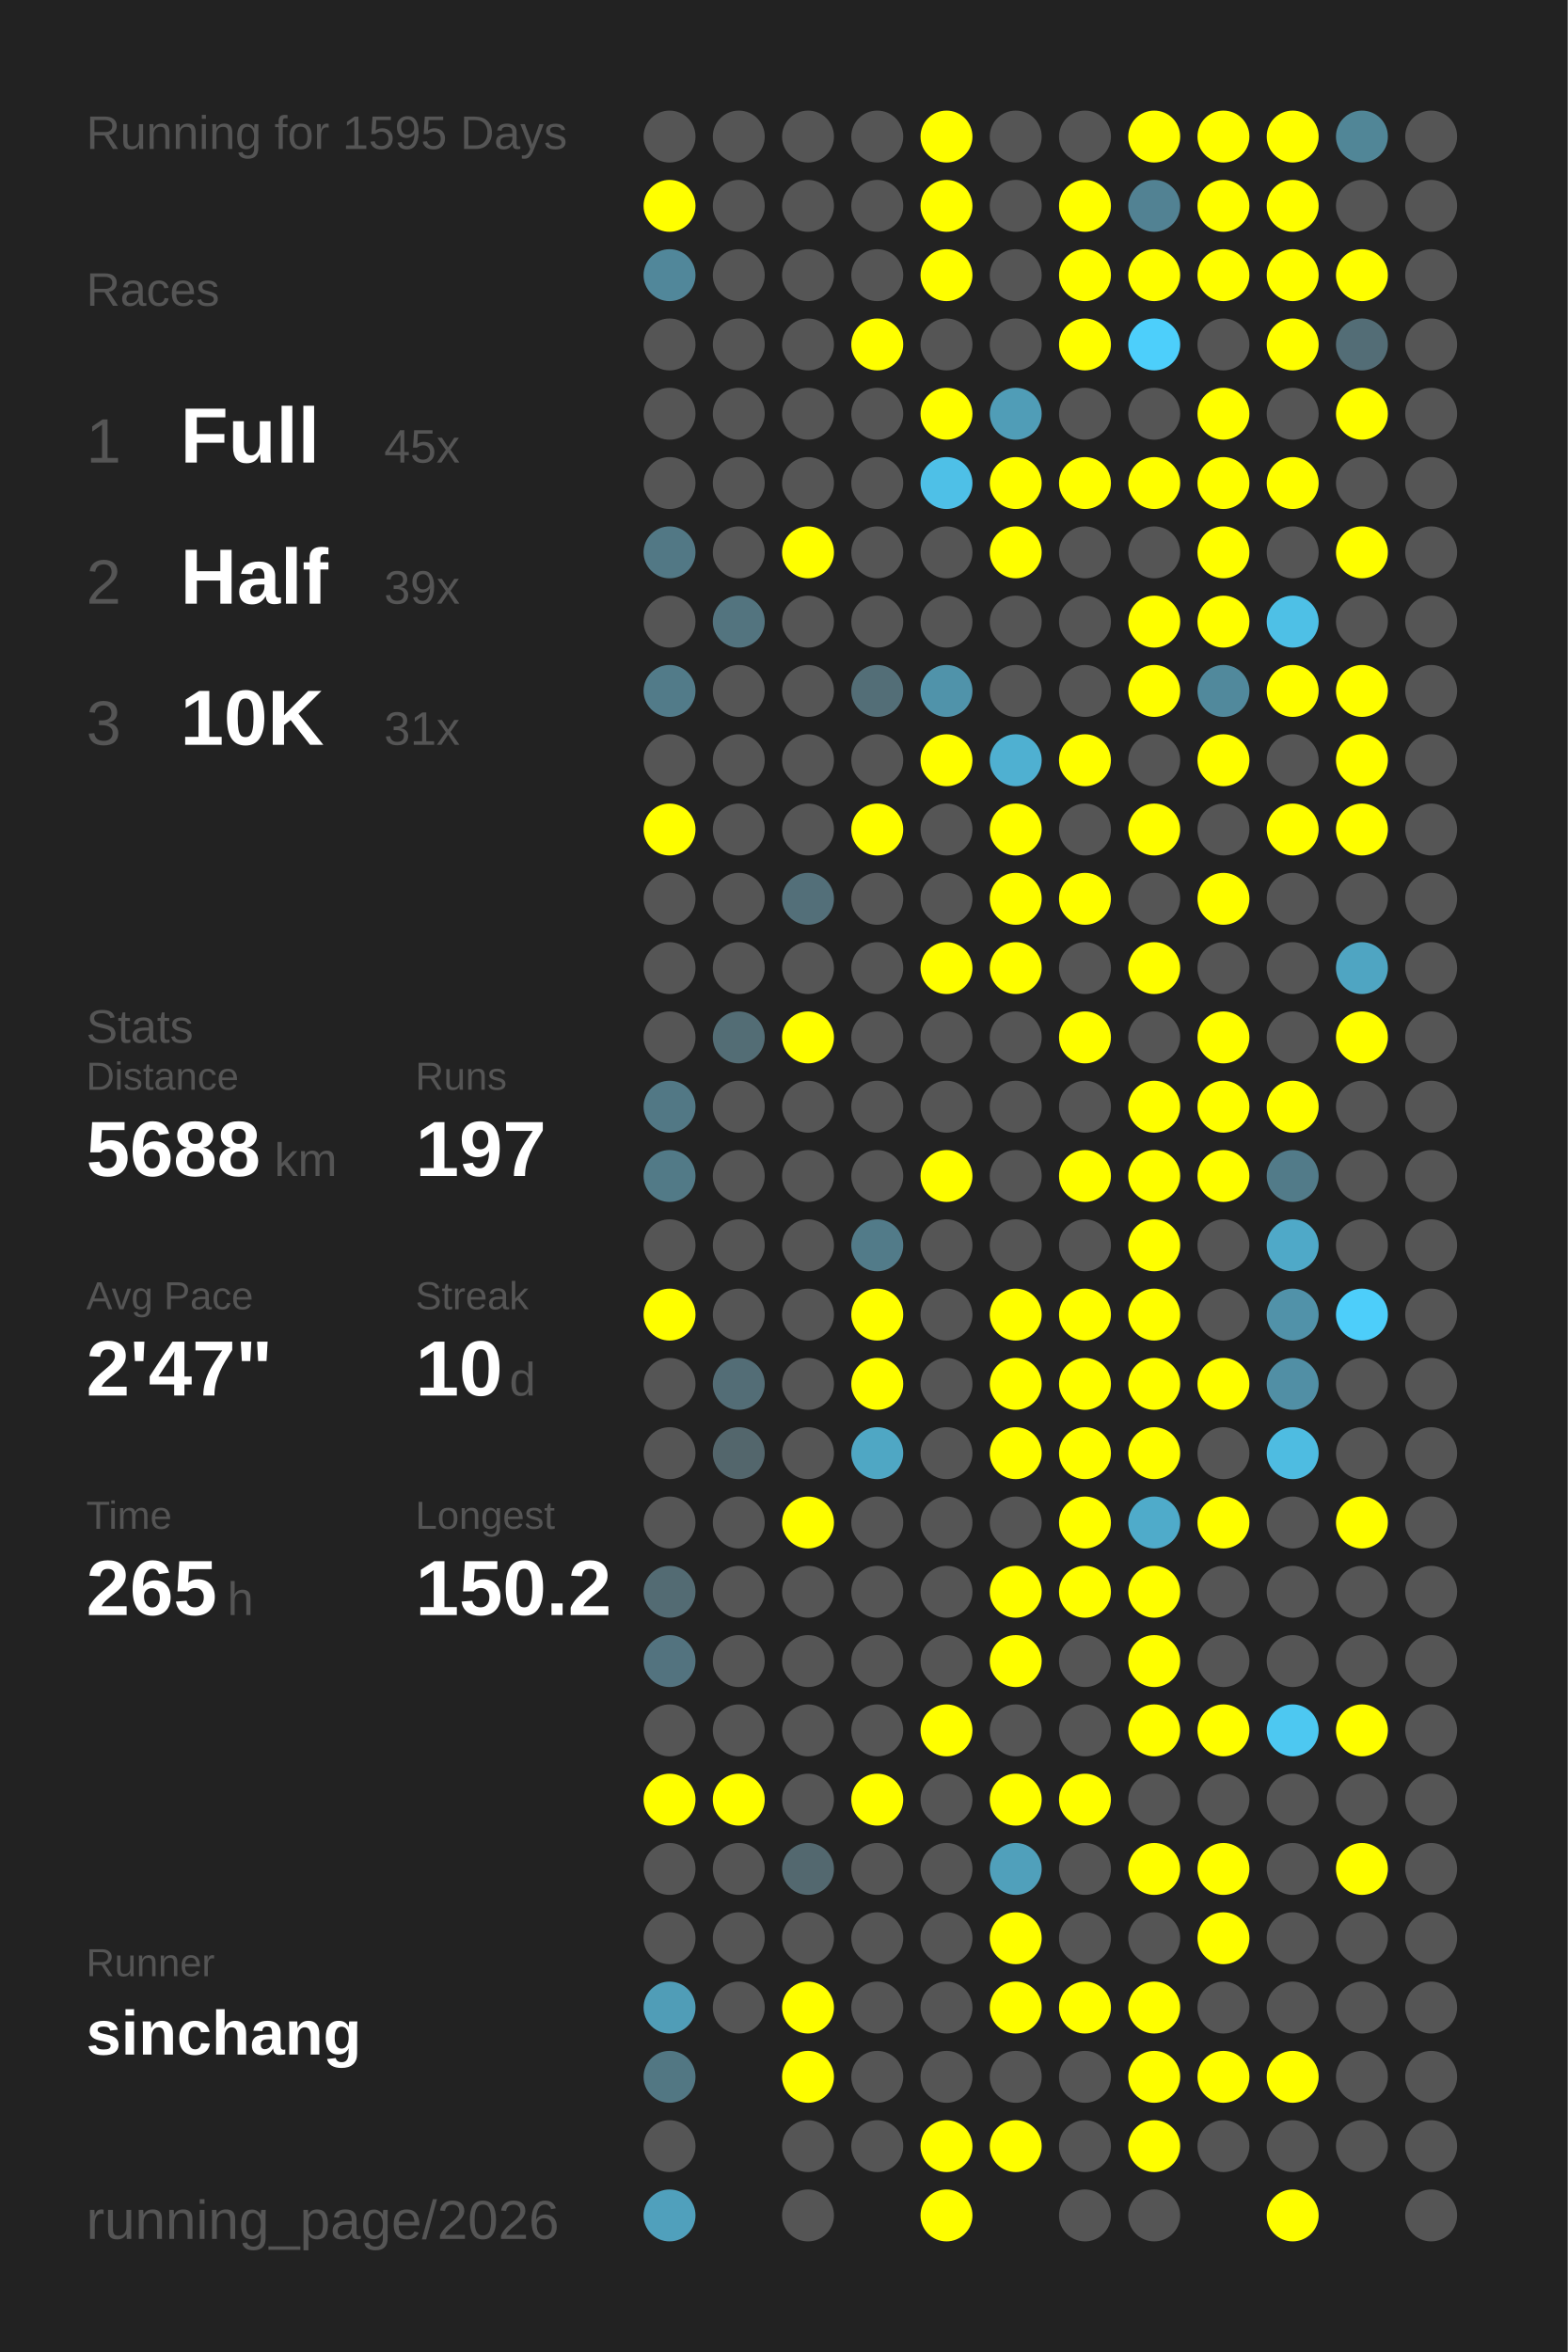
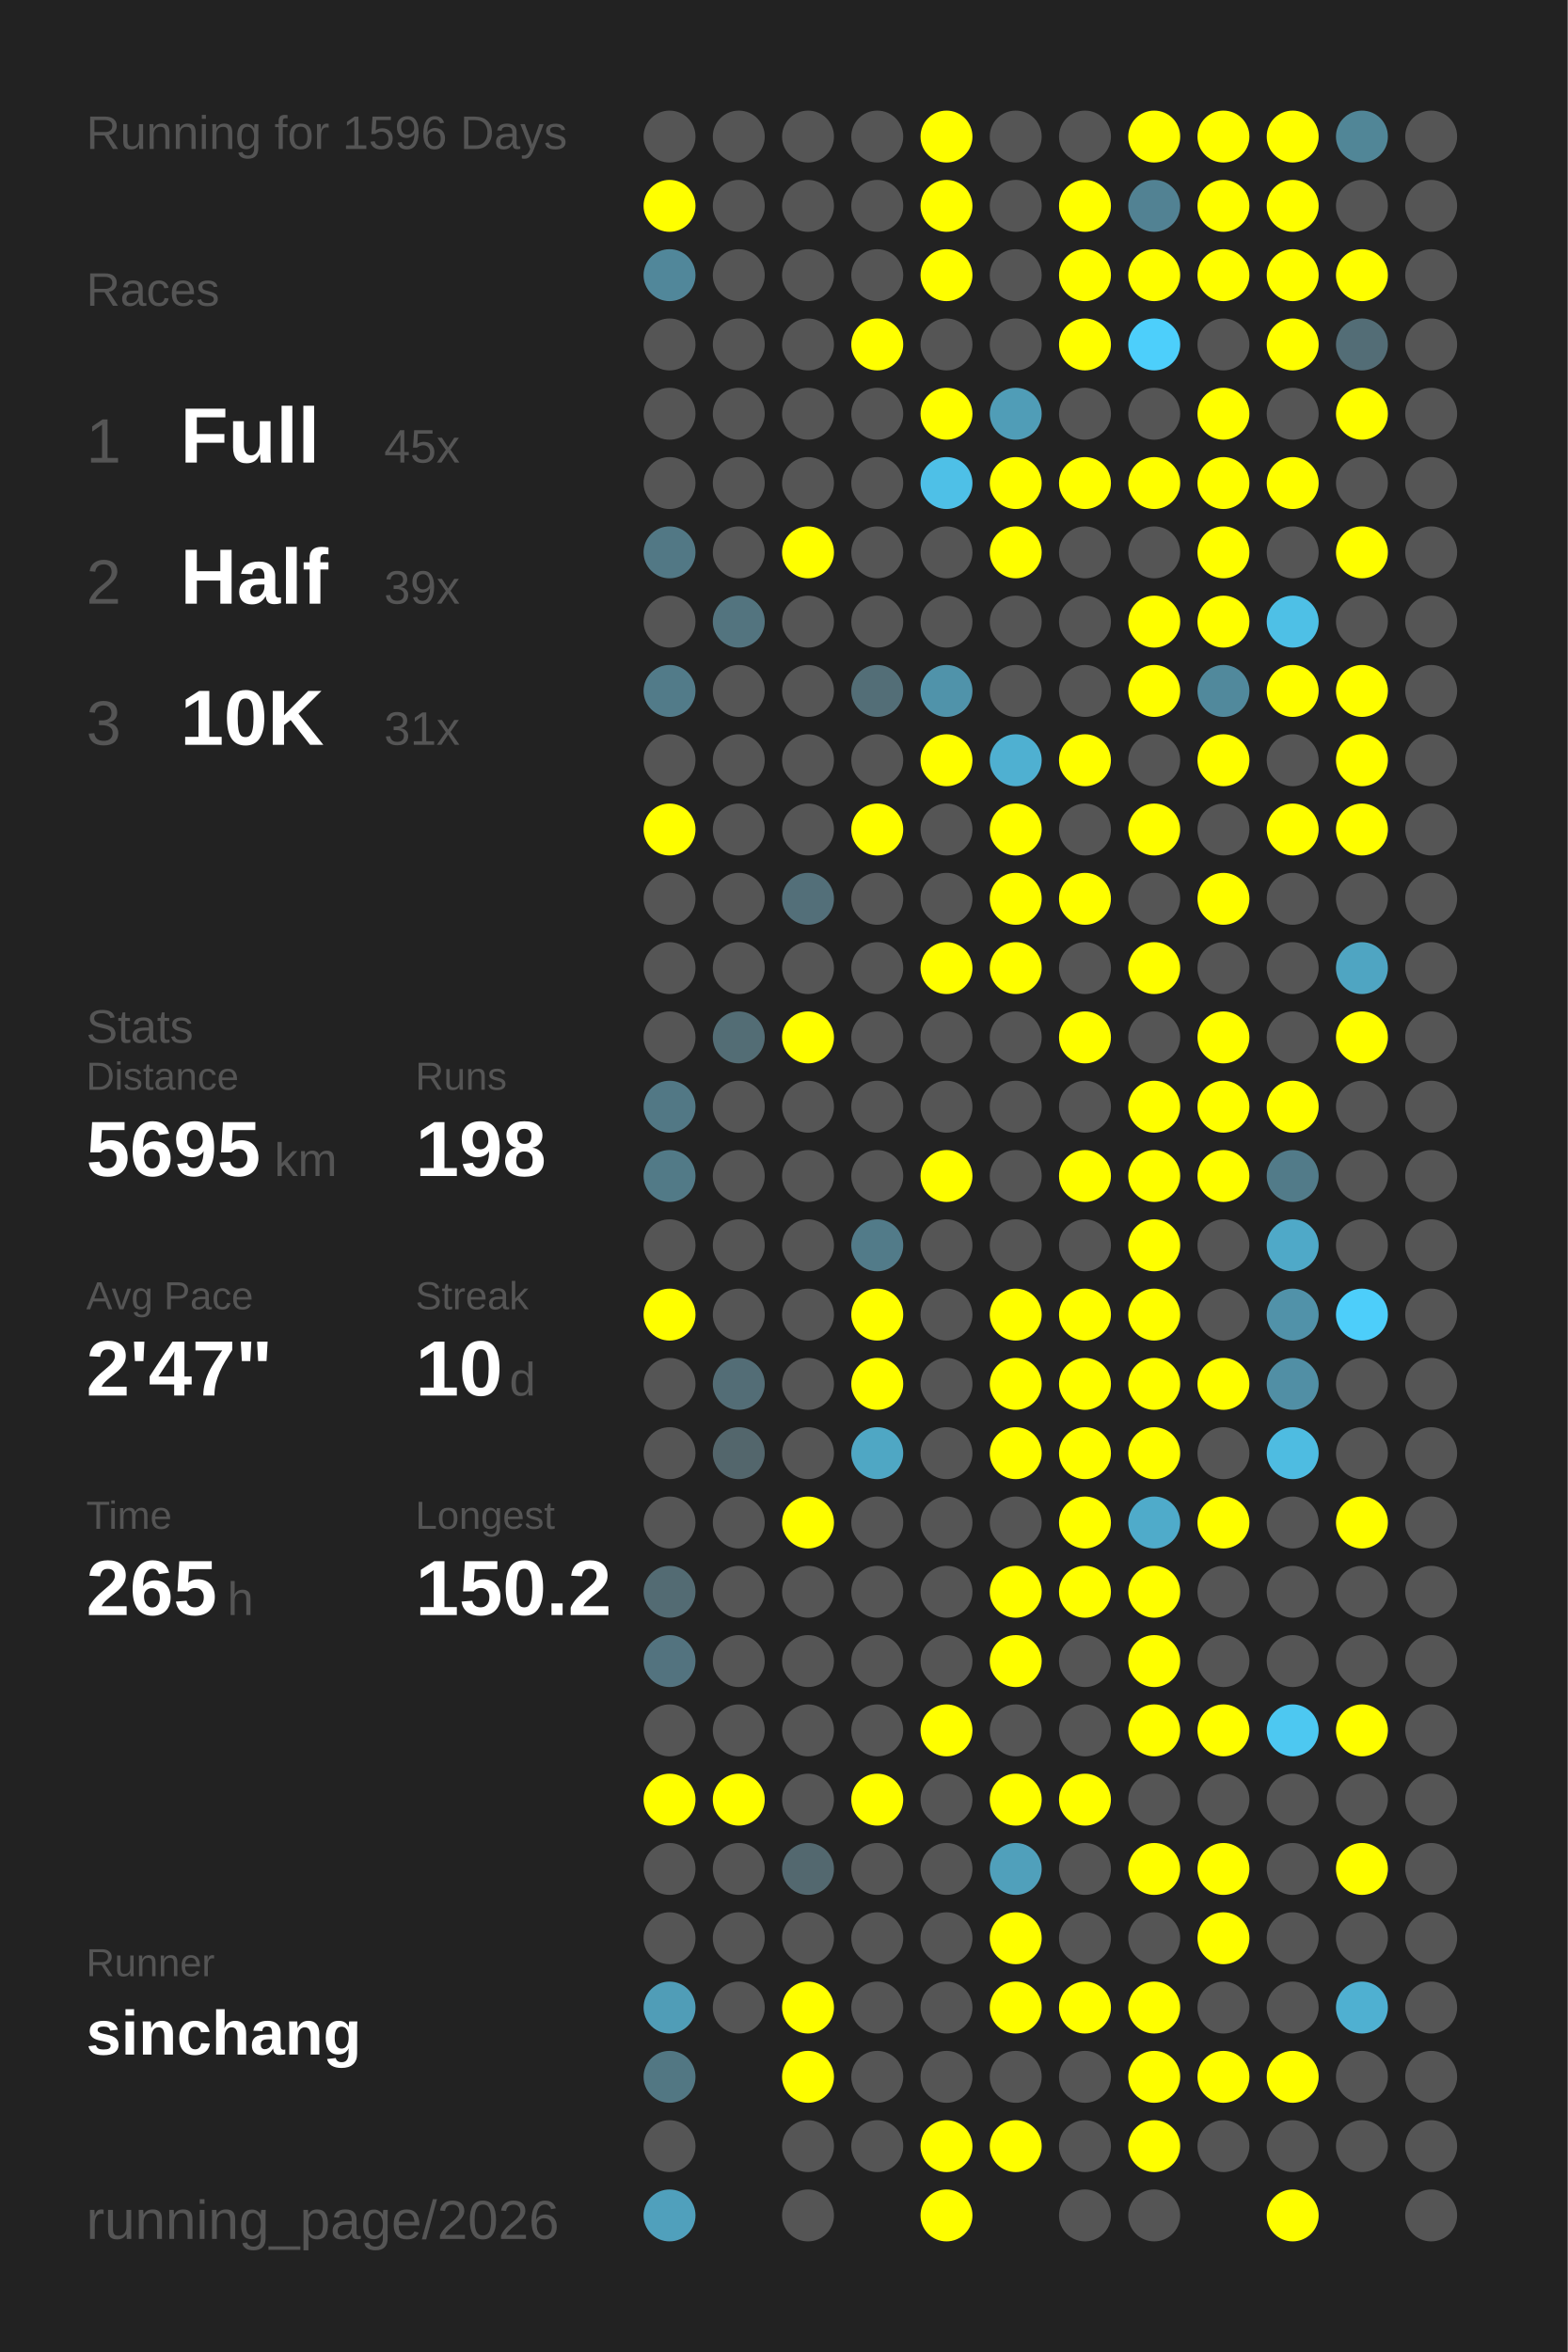
<svg xmlns="http://www.w3.org/2000/svg" baseProfile="full" height="300mm" version="1.1" viewBox="0,0,200,300" width="200mm">
  <defs />
  <rect fill="#222222" height="300" width="200" x="0" y="0" />
-   <text fill="#555555" style="font-size:6px; font-family:Arial;" x="11" y="19">Running for 1595 Days</text>
+   <text fill="#555555" style="font-size:6px; font-family:Arial;" x="11" y="19">Running for 1596 Days</text>
  <text fill="#555555" style="font-size:6px; font-family:Arial;" x="11" y="39">Races</text>
  <text fill="#555555" style="font-size:8px; font-family:Arial;" x="11" y="59">1</text>
  <text fill="#FFFFFF" style="font-size:10px; font-family:Arial; font-weight:bold;" x="23" y="59">Full</text>
  <text fill="#555555" style="font-size:6px; font-family:Arial;" x="49" y="59">45x</text>
  <text fill="#555555" style="font-size:8px; font-family:Arial;" x="11" y="77">2</text>
  <text fill="#FFFFFF" style="font-size:10px; font-family:Arial; font-weight:bold;" x="23" y="77">Half</text>
  <text fill="#555555" style="font-size:6px; font-family:Arial;" x="49" y="77">39x</text>
  <text fill="#555555" style="font-size:8px; font-family:Arial;" x="11" y="95">3</text>
  <text fill="#FFFFFF" style="font-size:10px; font-family:Arial; font-weight:bold;" x="23" y="95">10K</text>
  <text fill="#555555" style="font-size:6px; font-family:Arial;" x="49" y="95">31x</text>
  <text fill="#555555" style="font-size:6px; font-family:Arial;" x="11" y="133">Stats</text>
  <text fill="#555555" style="font-size:5px; font-family:Arial;" x="11" y="139">Distance</text>
-   <text fill="#FFFFFF" style="font-size:10px; font-family:Arial; font-weight:bold;" x="11" y="150">5688</text>
+   <text fill="#FFFFFF" style="font-size:10px; font-family:Arial; font-weight:bold;" x="11" y="150">5695</text>
  <text fill="#555555" style="font-size:6px; font-family:Arial;" x="35" y="150">km</text>
  <text fill="#555555" style="font-size:5px; font-family:Arial;" x="53" y="139">Runs</text>
-   <text fill="#FFFFFF" style="font-size:10px; font-family:Arial; font-weight:bold;" x="53" y="150">197</text>
+   <text fill="#FFFFFF" style="font-size:10px; font-family:Arial; font-weight:bold;" x="53" y="150">198</text>
  <text fill="#555555" style="font-size:5px; font-family:Arial;" x="11" y="167">Avg Pace</text>
  <text fill="#FFFFFF" style="font-size:10px; font-family:Arial; font-weight:bold;" x="11" y="178">2'47"</text>
  <text fill="#555555" style="font-size:5px; font-family:Arial;" x="53" y="167">Streak</text>
  <text fill="#FFFFFF" style="font-size:10px; font-family:Arial; font-weight:bold;" x="53" y="178">10</text>
  <text fill="#555555" style="font-size:6px; font-family:Arial;" x="65" y="178">d</text>
  <text fill="#555555" style="font-size:5px; font-family:Arial;" x="11" y="195">Time</text>
  <text fill="#FFFFFF" style="font-size:10px; font-family:Arial; font-weight:bold;" x="11" y="206">265</text>
  <text fill="#555555" style="font-size:6px; font-family:Arial;" x="29" y="206">h</text>
  <text fill="#555555" style="font-size:5px; font-family:Arial;" x="53" y="195">Longest</text>
  <text fill="#FFFFFF" style="font-size:10px; font-family:Arial; font-weight:bold;" x="53" y="206">150.2</text>
  <text fill="#555555" style="font-size:5px; font-family:Arial;" x="11" y="252.065">Runner</text>
  <text fill="#FFFFFF" style="font-size:8px; font-family:Arial; font-weight:bold;" x="11" y="262.065">sinchang</text>
  <text fill="#555555" style="font-size:7px; font-family:Arial;" x="11" y="285.581">running_page/2026</text>
  <circle cx="85.417" cy="17.419" fill="#555555" r="3.312" />
  <circle cx="85.417" cy="26.258" fill="#FFFF00" r="3.312" />
  <circle cx="85.417" cy="35.097" fill="#51879a" r="3.312" />
  <circle cx="85.417" cy="43.935" fill="#555555" r="3.312" />
  <circle cx="85.417" cy="52.774" fill="#555555" r="3.312" />
  <circle cx="85.417" cy="61.613" fill="#555555" r="3.312" />
  <circle cx="85.417" cy="70.452" fill="#527885" r="3.312" />
  <circle cx="85.417" cy="79.29" fill="#555555" r="3.312" />
  <circle cx="85.417" cy="88.129" fill="#527b89" r="3.312" />
  <circle cx="85.417" cy="96.968" fill="#555555" r="3.312" />
  <circle cx="85.417" cy="105.806" fill="#FFFF00" r="3.312" />
  <circle cx="85.417" cy="114.645" fill="#555555" r="3.312" />
  <circle cx="85.417" cy="123.484" fill="#555555" r="3.312" />
  <circle cx="85.417" cy="132.323" fill="#555555" r="3.312" />
  <circle cx="85.417" cy="141.161" fill="#527885" r="3.312" />
  <circle cx="85.417" cy="150" fill="#527a87" r="3.312" />
  <circle cx="85.417" cy="158.839" fill="#555555" r="3.312" />
  <circle cx="85.417" cy="167.677" fill="#FFFF00" r="3.312" />
  <circle cx="85.417" cy="176.516" fill="#555555" r="3.312" />
  <circle cx="85.417" cy="185.355" fill="#555555" r="3.312" />
  <circle cx="85.417" cy="194.194" fill="#555555" r="3.312" />
  <circle cx="85.417" cy="203.032" fill="#536b73" r="3.312" />
  <circle cx="85.417" cy="211.871" fill="#53737f" r="3.312" />
  <circle cx="85.417" cy="220.71" fill="#555555" r="3.312" />
  <circle cx="85.417" cy="229.548" fill="#FFFF00" r="3.312" />
  <circle cx="85.417" cy="238.387" fill="#555555" r="3.312" />
  <circle cx="85.417" cy="247.226" fill="#555555" r="3.312" />
  <circle cx="85.417" cy="256.065" fill="#509db7" r="3.312" />
  <circle cx="85.417" cy="264.903" fill="#527783" r="3.312" />
  <circle cx="85.417" cy="273.742" fill="#555555" r="3.312" />
  <circle cx="85.417" cy="282.581" fill="#50a0bc" r="3.312" />
  <circle cx="94.25" cy="17.419" fill="#555555" r="3.312" />
  <circle cx="94.25" cy="26.258" fill="#555555" r="3.312" />
  <circle cx="94.25" cy="35.097" fill="#555555" r="3.312" />
  <circle cx="94.25" cy="43.935" fill="#555555" r="3.312" />
  <circle cx="94.25" cy="52.774" fill="#555555" r="3.312" />
  <circle cx="94.25" cy="61.613" fill="#555555" r="3.312" />
  <circle cx="94.25" cy="70.452" fill="#555555" r="3.312" />
  <circle cx="94.25" cy="79.29" fill="#53747f" r="3.312" />
  <circle cx="94.25" cy="88.129" fill="#555555" r="3.312" />
  <circle cx="94.25" cy="96.968" fill="#555555" r="3.312" />
  <circle cx="94.25" cy="105.806" fill="#555555" r="3.312" />
  <circle cx="94.25" cy="114.645" fill="#555555" r="3.312" />
  <circle cx="94.25" cy="123.484" fill="#555555" r="3.312" />
  <circle cx="94.25" cy="132.323" fill="#536d75" r="3.312" />
  <circle cx="94.25" cy="141.161" fill="#555555" r="3.312" />
  <circle cx="94.25" cy="150" fill="#555555" r="3.312" />
  <circle cx="94.25" cy="158.839" fill="#555555" r="3.312" />
  <circle cx="94.25" cy="167.677" fill="#555555" r="3.312" />
  <circle cx="94.25" cy="176.516" fill="#536d76" r="3.312" />
  <circle cx="94.25" cy="185.355" fill="#53666c" r="3.312" />
  <circle cx="94.25" cy="194.194" fill="#555555" r="3.312" />
  <circle cx="94.25" cy="203.032" fill="#555555" r="3.312" />
  <circle cx="94.25" cy="211.871" fill="#555555" r="3.312" />
  <circle cx="94.25" cy="220.71" fill="#555555" r="3.312" />
  <circle cx="94.25" cy="229.548" fill="#FFFF00" r="3.312" />
  <circle cx="94.25" cy="238.387" fill="#555555" r="3.312" />
  <circle cx="94.25" cy="247.226" fill="#555555" r="3.312" />
  <circle cx="94.25" cy="256.065" fill="#555555" r="3.312" />
  <circle cx="103.083" cy="17.419" fill="#555555" r="3.312" />
  <circle cx="103.083" cy="26.258" fill="#555555" r="3.312" />
  <circle cx="103.083" cy="35.097" fill="#555555" r="3.312" />
  <circle cx="103.083" cy="43.935" fill="#555555" r="3.312" />
  <circle cx="103.083" cy="52.774" fill="#555555" r="3.312" />
  <circle cx="103.083" cy="61.613" fill="#555555" r="3.312" />
  <circle cx="103.083" cy="70.452" fill="#FFFF00" r="3.312" />
  <circle cx="103.083" cy="79.29" fill="#555555" r="3.312" />
  <circle cx="103.083" cy="88.129" fill="#555555" r="3.312" />
  <circle cx="103.083" cy="96.968" fill="#555555" r="3.312" />
  <circle cx="103.083" cy="105.806" fill="#555555" r="3.312" />
  <circle cx="103.083" cy="114.645" fill="#536f79" r="3.312" />
  <circle cx="103.083" cy="123.484" fill="#555555" r="3.312" />
  <circle cx="103.083" cy="132.323" fill="#FFFF00" r="3.312" />
  <circle cx="103.083" cy="141.161" fill="#555555" r="3.312" />
  <circle cx="103.083" cy="150" fill="#555555" r="3.312" />
  <circle cx="103.083" cy="158.839" fill="#555555" r="3.312" />
  <circle cx="103.083" cy="167.677" fill="#555555" r="3.312" />
  <circle cx="103.083" cy="176.516" fill="#555555" r="3.312" />
  <circle cx="103.083" cy="185.355" fill="#555555" r="3.312" />
  <circle cx="103.083" cy="194.194" fill="#FFFF00" r="3.312" />
  <circle cx="103.083" cy="203.032" fill="#555555" r="3.312" />
  <circle cx="103.083" cy="211.871" fill="#555555" r="3.312" />
  <circle cx="103.083" cy="220.71" fill="#555555" r="3.312" />
  <circle cx="103.083" cy="229.548" fill="#555555" r="3.312" />
  <circle cx="103.083" cy="238.387" fill="#53686f" r="3.312" />
  <circle cx="103.083" cy="247.226" fill="#555555" r="3.312" />
  <circle cx="103.083" cy="256.065" fill="#FFFF00" r="3.312" />
  <circle cx="103.083" cy="264.903" fill="#FFFF00" r="3.312" />
  <circle cx="103.083" cy="273.742" fill="#555555" r="3.312" />
  <circle cx="103.083" cy="282.581" fill="#555555" r="3.312" />
  <circle cx="111.917" cy="17.419" fill="#555555" r="3.312" />
  <circle cx="111.917" cy="26.258" fill="#555555" r="3.312" />
  <circle cx="111.917" cy="35.097" fill="#555555" r="3.312" />
  <circle cx="111.917" cy="43.935" fill="#FFFF00" r="3.312" />
  <circle cx="111.917" cy="52.774" fill="#555555" r="3.312" />
  <circle cx="111.917" cy="61.613" fill="#555555" r="3.312" />
  <circle cx="111.917" cy="70.452" fill="#555555" r="3.312" />
  <circle cx="111.917" cy="79.29" fill="#555555" r="3.312" />
  <circle cx="111.917" cy="88.129" fill="#536e77" r="3.312" />
  <circle cx="111.917" cy="96.968" fill="#555555" r="3.312" />
  <circle cx="111.917" cy="105.806" fill="#FFFF00" r="3.312" />
  <circle cx="111.917" cy="114.645" fill="#555555" r="3.312" />
  <circle cx="111.917" cy="123.484" fill="#555555" r="3.312" />
  <circle cx="111.917" cy="132.323" fill="#555555" r="3.312" />
  <circle cx="111.917" cy="141.161" fill="#555555" r="3.312" />
  <circle cx="111.917" cy="150" fill="#555555" r="3.312" />
  <circle cx="111.917" cy="158.839" fill="#527b89" r="3.312" />
  <circle cx="111.917" cy="167.677" fill="#FFFF00" r="3.312" />
  <circle cx="111.917" cy="176.516" fill="#FFFF00" r="3.312" />
  <circle cx="111.917" cy="185.355" fill="#4fa7c4" r="3.312" />
  <circle cx="111.917" cy="194.194" fill="#555555" r="3.312" />
  <circle cx="111.917" cy="203.032" fill="#555555" r="3.312" />
  <circle cx="111.917" cy="211.871" fill="#555555" r="3.312" />
  <circle cx="111.917" cy="220.71" fill="#555555" r="3.312" />
  <circle cx="111.917" cy="229.548" fill="#FFFF00" r="3.312" />
  <circle cx="111.917" cy="238.387" fill="#555555" r="3.312" />
  <circle cx="111.917" cy="247.226" fill="#555555" r="3.312" />
  <circle cx="111.917" cy="256.065" fill="#555555" r="3.312" />
  <circle cx="111.917" cy="264.903" fill="#555555" r="3.312" />
  <circle cx="111.917" cy="273.742" fill="#555555" r="3.312" />
  <circle cx="120.75" cy="17.419" fill="#FFFF00" r="3.312" />
  <circle cx="120.75" cy="26.258" fill="#FFFF00" r="3.312" />
  <circle cx="120.75" cy="35.097" fill="#FFFF00" r="3.312" />
  <circle cx="120.75" cy="43.935" fill="#555555" r="3.312" />
  <circle cx="120.75" cy="52.774" fill="#FFFF00" r="3.312" />
  <circle cx="120.75" cy="61.613" fill="#4ec0e7" r="3.312" />
  <circle cx="120.75" cy="70.452" fill="#555555" r="3.312" />
  <circle cx="120.75" cy="79.29" fill="#555555" r="3.312" />
  <circle cx="120.75" cy="88.129" fill="#5093aa" r="3.312" />
  <circle cx="120.75" cy="96.968" fill="#FFFF00" r="3.312" />
  <circle cx="120.75" cy="105.806" fill="#555555" r="3.312" />
  <circle cx="120.75" cy="114.645" fill="#555555" r="3.312" />
  <circle cx="120.75" cy="123.484" fill="#FFFF00" r="3.312" />
  <circle cx="120.75" cy="132.323" fill="#555555" r="3.312" />
  <circle cx="120.75" cy="141.161" fill="#555555" r="3.312" />
  <circle cx="120.75" cy="150" fill="#FFFF00" r="3.312" />
  <circle cx="120.75" cy="158.839" fill="#555555" r="3.312" />
  <circle cx="120.75" cy="167.677" fill="#555555" r="3.312" />
  <circle cx="120.75" cy="176.516" fill="#555555" r="3.312" />
  <circle cx="120.75" cy="185.355" fill="#555555" r="3.312" />
  <circle cx="120.75" cy="194.194" fill="#555555" r="3.312" />
  <circle cx="120.75" cy="203.032" fill="#555555" r="3.312" />
  <circle cx="120.75" cy="211.871" fill="#555555" r="3.312" />
  <circle cx="120.75" cy="220.71" fill="#FFFF00" r="3.312" />
  <circle cx="120.75" cy="229.548" fill="#555555" r="3.312" />
  <circle cx="120.75" cy="238.387" fill="#555555" r="3.312" />
  <circle cx="120.75" cy="247.226" fill="#555555" r="3.312" />
  <circle cx="120.75" cy="256.065" fill="#555555" r="3.312" />
  <circle cx="120.75" cy="264.903" fill="#555555" r="3.312" />
  <circle cx="120.75" cy="273.742" fill="#FFFF00" r="3.312" />
  <circle cx="120.75" cy="282.581" fill="#FFFF00" r="3.312" />
  <circle cx="129.583" cy="17.419" fill="#555555" r="3.312" />
  <circle cx="129.583" cy="26.258" fill="#555555" r="3.312" />
  <circle cx="129.583" cy="35.097" fill="#555555" r="3.312" />
  <circle cx="129.583" cy="43.935" fill="#555555" r="3.312" />
  <circle cx="129.583" cy="52.774" fill="#509db7" r="3.312" />
  <circle cx="129.583" cy="61.613" fill="#FFFF00" r="3.312" />
  <circle cx="129.583" cy="70.452" fill="#FFFF00" r="3.312" />
  <circle cx="129.583" cy="79.29" fill="#555555" r="3.312" />
  <circle cx="129.583" cy="88.129" fill="#555555" r="3.312" />
  <circle cx="129.583" cy="96.968" fill="#4fb0d1" r="3.312" />
  <circle cx="129.583" cy="105.806" fill="#FFFF00" r="3.312" />
  <circle cx="129.583" cy="114.645" fill="#FFFF00" r="3.312" />
  <circle cx="129.583" cy="123.484" fill="#FFFF00" r="3.312" />
  <circle cx="129.583" cy="132.323" fill="#555555" r="3.312" />
  <circle cx="129.583" cy="141.161" fill="#555555" r="3.312" />
  <circle cx="129.583" cy="150" fill="#555555" r="3.312" />
  <circle cx="129.583" cy="158.839" fill="#555555" r="3.312" />
  <circle cx="129.583" cy="167.677" fill="#FFFF00" r="3.312" />
  <circle cx="129.583" cy="176.516" fill="#FFFF00" r="3.312" />
  <circle cx="129.583" cy="185.355" fill="#FFFF00" r="3.312" />
  <circle cx="129.583" cy="194.194" fill="#555555" r="3.312" />
  <circle cx="129.583" cy="203.032" fill="#FFFF00" r="3.312" />
  <circle cx="129.583" cy="211.871" fill="#FFFF00" r="3.312" />
  <circle cx="129.583" cy="220.71" fill="#555555" r="3.312" />
  <circle cx="129.583" cy="229.548" fill="#FFFF00" r="3.312" />
  <circle cx="129.583" cy="238.387" fill="#50a0bb" r="3.312" />
  <circle cx="129.583" cy="247.226" fill="#FFFF00" r="3.312" />
  <circle cx="129.583" cy="256.065" fill="#FFFF00" r="3.312" />
  <circle cx="129.583" cy="264.903" fill="#555555" r="3.312" />
  <circle cx="129.583" cy="273.742" fill="#FFFF00" r="3.312" />
  <circle cx="138.417" cy="17.419" fill="#555555" r="3.312" />
  <circle cx="138.417" cy="26.258" fill="#FFFF00" r="3.312" />
  <circle cx="138.417" cy="35.097" fill="#FFFF00" r="3.312" />
  <circle cx="138.417" cy="43.935" fill="#FFFF00" r="3.312" />
  <circle cx="138.417" cy="52.774" fill="#555555" r="3.312" />
  <circle cx="138.417" cy="61.613" fill="#FFFF00" r="3.312" />
  <circle cx="138.417" cy="70.452" fill="#555555" r="3.312" />
  <circle cx="138.417" cy="79.29" fill="#555555" r="3.312" />
  <circle cx="138.417" cy="88.129" fill="#555555" r="3.312" />
  <circle cx="138.417" cy="96.968" fill="#FFFF00" r="3.312" />
  <circle cx="138.417" cy="105.806" fill="#555555" r="3.312" />
  <circle cx="138.417" cy="114.645" fill="#FFFF00" r="3.312" />
  <circle cx="138.417" cy="123.484" fill="#555555" r="3.312" />
  <circle cx="138.417" cy="132.323" fill="#FFFF00" r="3.312" />
  <circle cx="138.417" cy="141.161" fill="#555555" r="3.312" />
  <circle cx="138.417" cy="150" fill="#FFFF00" r="3.312" />
  <circle cx="138.417" cy="158.839" fill="#555555" r="3.312" />
  <circle cx="138.417" cy="167.677" fill="#FFFF00" r="3.312" />
  <circle cx="138.417" cy="176.516" fill="#FFFF00" r="3.312" />
  <circle cx="138.417" cy="185.355" fill="#FFFF00" r="3.312" />
  <circle cx="138.417" cy="194.194" fill="#FFFF00" r="3.312" />
  <circle cx="138.417" cy="203.032" fill="#FFFF00" r="3.312" />
  <circle cx="138.417" cy="211.871" fill="#555555" r="3.312" />
  <circle cx="138.417" cy="220.71" fill="#555555" r="3.312" />
  <circle cx="138.417" cy="229.548" fill="#FFFF00" r="3.312" />
  <circle cx="138.417" cy="238.387" fill="#555555" r="3.312" />
  <circle cx="138.417" cy="247.226" fill="#555555" r="3.312" />
  <circle cx="138.417" cy="256.065" fill="#FFFF00" r="3.312" />
  <circle cx="138.417" cy="264.903" fill="#555555" r="3.312" />
  <circle cx="138.417" cy="273.742" fill="#555555" r="3.312" />
  <circle cx="138.417" cy="282.581" fill="#555555" r="3.312" />
  <circle cx="147.25" cy="17.419" fill="#FFFF00" r="3.312" />
  <circle cx="147.25" cy="26.258" fill="#528293" r="3.312" />
  <circle cx="147.25" cy="35.097" fill="#FFFF00" r="3.312" />
  <circle cx="147.25" cy="43.935" fill="#4dcffb" r="3.312" />
  <circle cx="147.25" cy="52.774" fill="#555555" r="3.312" />
  <circle cx="147.25" cy="61.613" fill="#FFFF00" r="3.312" />
  <circle cx="147.25" cy="70.452" fill="#555555" r="3.312" />
  <circle cx="147.25" cy="79.29" fill="#FFFF00" r="3.312" />
  <circle cx="147.25" cy="88.129" fill="#FFFF00" r="3.312" />
  <circle cx="147.25" cy="96.968" fill="#555555" r="3.312" />
  <circle cx="147.25" cy="105.806" fill="#FFFF00" r="3.312" />
  <circle cx="147.25" cy="114.645" fill="#555555" r="3.312" />
  <circle cx="147.25" cy="123.484" fill="#FFFF00" r="3.312" />
  <circle cx="147.25" cy="132.323" fill="#555555" r="3.312" />
  <circle cx="147.25" cy="141.161" fill="#FFFF00" r="3.312" />
  <circle cx="147.25" cy="150" fill="#FFFF00" r="3.312" />
  <circle cx="147.25" cy="158.839" fill="#FFFF00" r="3.312" />
  <circle cx="147.25" cy="167.677" fill="#FFFF00" r="3.312" />
  <circle cx="147.25" cy="176.516" fill="#FFFF00" r="3.312" />
  <circle cx="147.25" cy="185.355" fill="#FFFF00" r="3.312" />
  <circle cx="147.25" cy="194.194" fill="#4fabca" r="3.312" />
  <circle cx="147.25" cy="203.032" fill="#FFFF00" r="3.312" />
  <circle cx="147.25" cy="211.871" fill="#FFFF00" r="3.312" />
  <circle cx="147.25" cy="220.71" fill="#FFFF00" r="3.312" />
  <circle cx="147.25" cy="229.548" fill="#555555" r="3.312" />
  <circle cx="147.25" cy="238.387" fill="#FFFF00" r="3.312" />
  <circle cx="147.25" cy="247.226" fill="#555555" r="3.312" />
  <circle cx="147.25" cy="256.065" fill="#FFFF00" r="3.312" />
  <circle cx="147.25" cy="264.903" fill="#FFFF00" r="3.312" />
  <circle cx="147.25" cy="273.742" fill="#FFFF00" r="3.312" />
  <circle cx="147.25" cy="282.581" fill="#555555" r="3.312" />
  <circle cx="156.083" cy="17.419" fill="#FFFF00" r="3.312" />
  <circle cx="156.083" cy="26.258" fill="#FFFF00" r="3.312" />
  <circle cx="156.083" cy="35.097" fill="#FFFF00" r="3.312" />
  <circle cx="156.083" cy="43.935" fill="#555555" r="3.312" />
  <circle cx="156.083" cy="52.774" fill="#FFFF00" r="3.312" />
  <circle cx="156.083" cy="61.613" fill="#FFFF00" r="3.312" />
  <circle cx="156.083" cy="70.452" fill="#FFFF00" r="3.312" />
  <circle cx="156.083" cy="79.29" fill="#FFFF00" r="3.312" />
  <circle cx="156.083" cy="88.129" fill="#51899c" r="3.312" />
  <circle cx="156.083" cy="96.968" fill="#FFFF00" r="3.312" />
  <circle cx="156.083" cy="105.806" fill="#555555" r="3.312" />
  <circle cx="156.083" cy="114.645" fill="#FFFF00" r="3.312" />
  <circle cx="156.083" cy="123.484" fill="#555555" r="3.312" />
  <circle cx="156.083" cy="132.323" fill="#FFFF00" r="3.312" />
  <circle cx="156.083" cy="141.161" fill="#FFFF00" r="3.312" />
  <circle cx="156.083" cy="150" fill="#FFFF00" r="3.312" />
  <circle cx="156.083" cy="158.839" fill="#555555" r="3.312" />
  <circle cx="156.083" cy="167.677" fill="#555555" r="3.312" />
  <circle cx="156.083" cy="176.516" fill="#FFFF00" r="3.312" />
  <circle cx="156.083" cy="185.355" fill="#555555" r="3.312" />
  <circle cx="156.083" cy="194.194" fill="#FFFF00" r="3.312" />
  <circle cx="156.083" cy="203.032" fill="#555555" r="3.312" />
  <circle cx="156.083" cy="211.871" fill="#555555" r="3.312" />
  <circle cx="156.083" cy="220.71" fill="#FFFF00" r="3.312" />
  <circle cx="156.083" cy="229.548" fill="#555555" r="3.312" />
  <circle cx="156.083" cy="238.387" fill="#FFFF00" r="3.312" />
  <circle cx="156.083" cy="247.226" fill="#FFFF00" r="3.312" />
  <circle cx="156.083" cy="256.065" fill="#555555" r="3.312" />
  <circle cx="156.083" cy="264.903" fill="#FFFF00" r="3.312" />
  <circle cx="156.083" cy="273.742" fill="#555555" r="3.312" />
  <circle cx="164.917" cy="17.419" fill="#FFFF00" r="3.312" />
  <circle cx="164.917" cy="26.258" fill="#FFFF00" r="3.312" />
  <circle cx="164.917" cy="35.097" fill="#FFFF00" r="3.312" />
  <circle cx="164.917" cy="43.935" fill="#FFFF00" r="3.312" />
  <circle cx="164.917" cy="52.774" fill="#555555" r="3.312" />
  <circle cx="164.917" cy="61.613" fill="#FFFF00" r="3.312" />
  <circle cx="164.917" cy="70.452" fill="#555555" r="3.312" />
  <circle cx="164.917" cy="79.29" fill="#4ec0e6" r="3.312" />
  <circle cx="164.917" cy="88.129" fill="#FFFF00" r="3.312" />
  <circle cx="164.917" cy="96.968" fill="#555555" r="3.312" />
  <circle cx="164.917" cy="105.806" fill="#FFFF00" r="3.312" />
  <circle cx="164.917" cy="114.645" fill="#555555" r="3.312" />
  <circle cx="164.917" cy="123.484" fill="#555555" r="3.312" />
  <circle cx="164.917" cy="132.323" fill="#555555" r="3.312" />
  <circle cx="164.917" cy="141.161" fill="#FFFF00" r="3.312" />
  <circle cx="164.917" cy="150" fill="#527b89" r="3.312" />
  <circle cx="164.917" cy="158.839" fill="#4fa9c8" r="3.312" />
  <circle cx="164.917" cy="167.677" fill="#5192a9" r="3.312" />
  <circle cx="164.917" cy="176.516" fill="#518fa5" r="3.312" />
  <circle cx="164.917" cy="185.355" fill="#4ebce1" r="3.312" />
  <circle cx="164.917" cy="194.194" fill="#555555" r="3.312" />
  <circle cx="164.917" cy="203.032" fill="#555555" r="3.312" />
  <circle cx="164.917" cy="211.871" fill="#555555" r="3.312" />
  <circle cx="164.917" cy="220.71" fill="#4dc8f1" r="3.312" />
  <circle cx="164.917" cy="229.548" fill="#555555" r="3.312" />
  <circle cx="164.917" cy="238.387" fill="#555555" r="3.312" />
  <circle cx="164.917" cy="247.226" fill="#555555" r="3.312" />
  <circle cx="164.917" cy="256.065" fill="#555555" r="3.312" />
  <circle cx="164.917" cy="264.903" fill="#FFFF00" r="3.312" />
  <circle cx="164.917" cy="273.742" fill="#555555" r="3.312" />
  <circle cx="164.917" cy="282.581" fill="#FFFF00" r="3.312" />
  <circle cx="173.75" cy="17.419" fill="#518697" r="3.312" />
  <circle cx="173.75" cy="26.258" fill="#555555" r="3.312" />
  <circle cx="173.75" cy="35.097" fill="#FFFF00" r="3.312" />
  <circle cx="173.75" cy="43.935" fill="#536d76" r="3.312" />
  <circle cx="173.75" cy="52.774" fill="#FFFF00" r="3.312" />
  <circle cx="173.75" cy="61.613" fill="#555555" r="3.312" />
  <circle cx="173.75" cy="70.452" fill="#FFFF00" r="3.312" />
  <circle cx="173.75" cy="79.29" fill="#555555" r="3.312" />
  <circle cx="173.75" cy="88.129" fill="#FFFF00" r="3.312" />
  <circle cx="173.75" cy="96.968" fill="#FFFF00" r="3.312" />
  <circle cx="173.75" cy="105.806" fill="#FFFF00" r="3.312" />
  <circle cx="173.75" cy="114.645" fill="#555555" r="3.312" />
  <circle cx="173.75" cy="123.484" fill="#4fa5c2" r="3.312" />
  <circle cx="173.75" cy="132.323" fill="#FFFF00" r="3.312" />
  <circle cx="173.75" cy="141.161" fill="#555555" r="3.312" />
  <circle cx="173.75" cy="150" fill="#555555" r="3.312" />
  <circle cx="173.75" cy="158.839" fill="#555555" r="3.312" />
  <circle cx="173.75" cy="167.677" fill="#4dcefa" r="3.312" />
  <circle cx="173.75" cy="176.516" fill="#555555" r="3.312" />
  <circle cx="173.75" cy="185.355" fill="#555555" r="3.312" />
  <circle cx="173.75" cy="194.194" fill="#FFFF00" r="3.312" />
  <circle cx="173.75" cy="203.032" fill="#555555" r="3.312" />
  <circle cx="173.75" cy="211.871" fill="#555555" r="3.312" />
  <circle cx="173.75" cy="220.71" fill="#FFFF00" r="3.312" />
  <circle cx="173.75" cy="229.548" fill="#555555" r="3.312" />
  <circle cx="173.75" cy="238.387" fill="#FFFF00" r="3.312" />
  <circle cx="173.75" cy="247.226" fill="#555555" r="3.312" />
-   <circle cx="173.75" cy="256.065" fill="#555555" r="3.312" />
+   <circle cx="173.75" cy="256.065" fill="#4fb0d1" r="3.312" />
  <circle cx="173.75" cy="264.903" fill="#555555" r="3.312" />
  <circle cx="173.75" cy="273.742" fill="#555555" r="3.312" />
  <circle cx="182.583" cy="17.419" fill="#555555" r="3.312" />
  <circle cx="182.583" cy="26.258" fill="#555555" r="3.312" />
  <circle cx="182.583" cy="35.097" fill="#555555" r="3.312" />
  <circle cx="182.583" cy="43.935" fill="#555555" r="3.312" />
  <circle cx="182.583" cy="52.774" fill="#555555" r="3.312" />
  <circle cx="182.583" cy="61.613" fill="#555555" r="3.312" />
  <circle cx="182.583" cy="70.452" fill="#555555" r="3.312" />
  <circle cx="182.583" cy="79.29" fill="#555555" r="3.312" />
  <circle cx="182.583" cy="88.129" fill="#555555" r="3.312" />
  <circle cx="182.583" cy="96.968" fill="#555555" r="3.312" />
  <circle cx="182.583" cy="105.806" fill="#555555" r="3.312" />
  <circle cx="182.583" cy="114.645" fill="#555555" r="3.312" />
  <circle cx="182.583" cy="123.484" fill="#555555" r="3.312" />
  <circle cx="182.583" cy="132.323" fill="#555555" r="3.312" />
  <circle cx="182.583" cy="141.161" fill="#555555" r="3.312" />
  <circle cx="182.583" cy="150" fill="#555555" r="3.312" />
  <circle cx="182.583" cy="158.839" fill="#555555" r="3.312" />
  <circle cx="182.583" cy="167.677" fill="#555555" r="3.312" />
  <circle cx="182.583" cy="176.516" fill="#555555" r="3.312" />
  <circle cx="182.583" cy="185.355" fill="#555555" r="3.312" />
  <circle cx="182.583" cy="194.194" fill="#555555" r="3.312" />
  <circle cx="182.583" cy="203.032" fill="#555555" r="3.312" />
  <circle cx="182.583" cy="211.871" fill="#555555" r="3.312" />
  <circle cx="182.583" cy="220.71" fill="#555555" r="3.312" />
  <circle cx="182.583" cy="229.548" fill="#555555" r="3.312" />
  <circle cx="182.583" cy="238.387" fill="#555555" r="3.312" />
  <circle cx="182.583" cy="247.226" fill="#555555" r="3.312" />
  <circle cx="182.583" cy="256.065" fill="#555555" r="3.312" />
  <circle cx="182.583" cy="264.903" fill="#555555" r="3.312" />
  <circle cx="182.583" cy="273.742" fill="#555555" r="3.312" />
  <circle cx="182.583" cy="282.581" fill="#555555" r="3.312" />
</svg>
